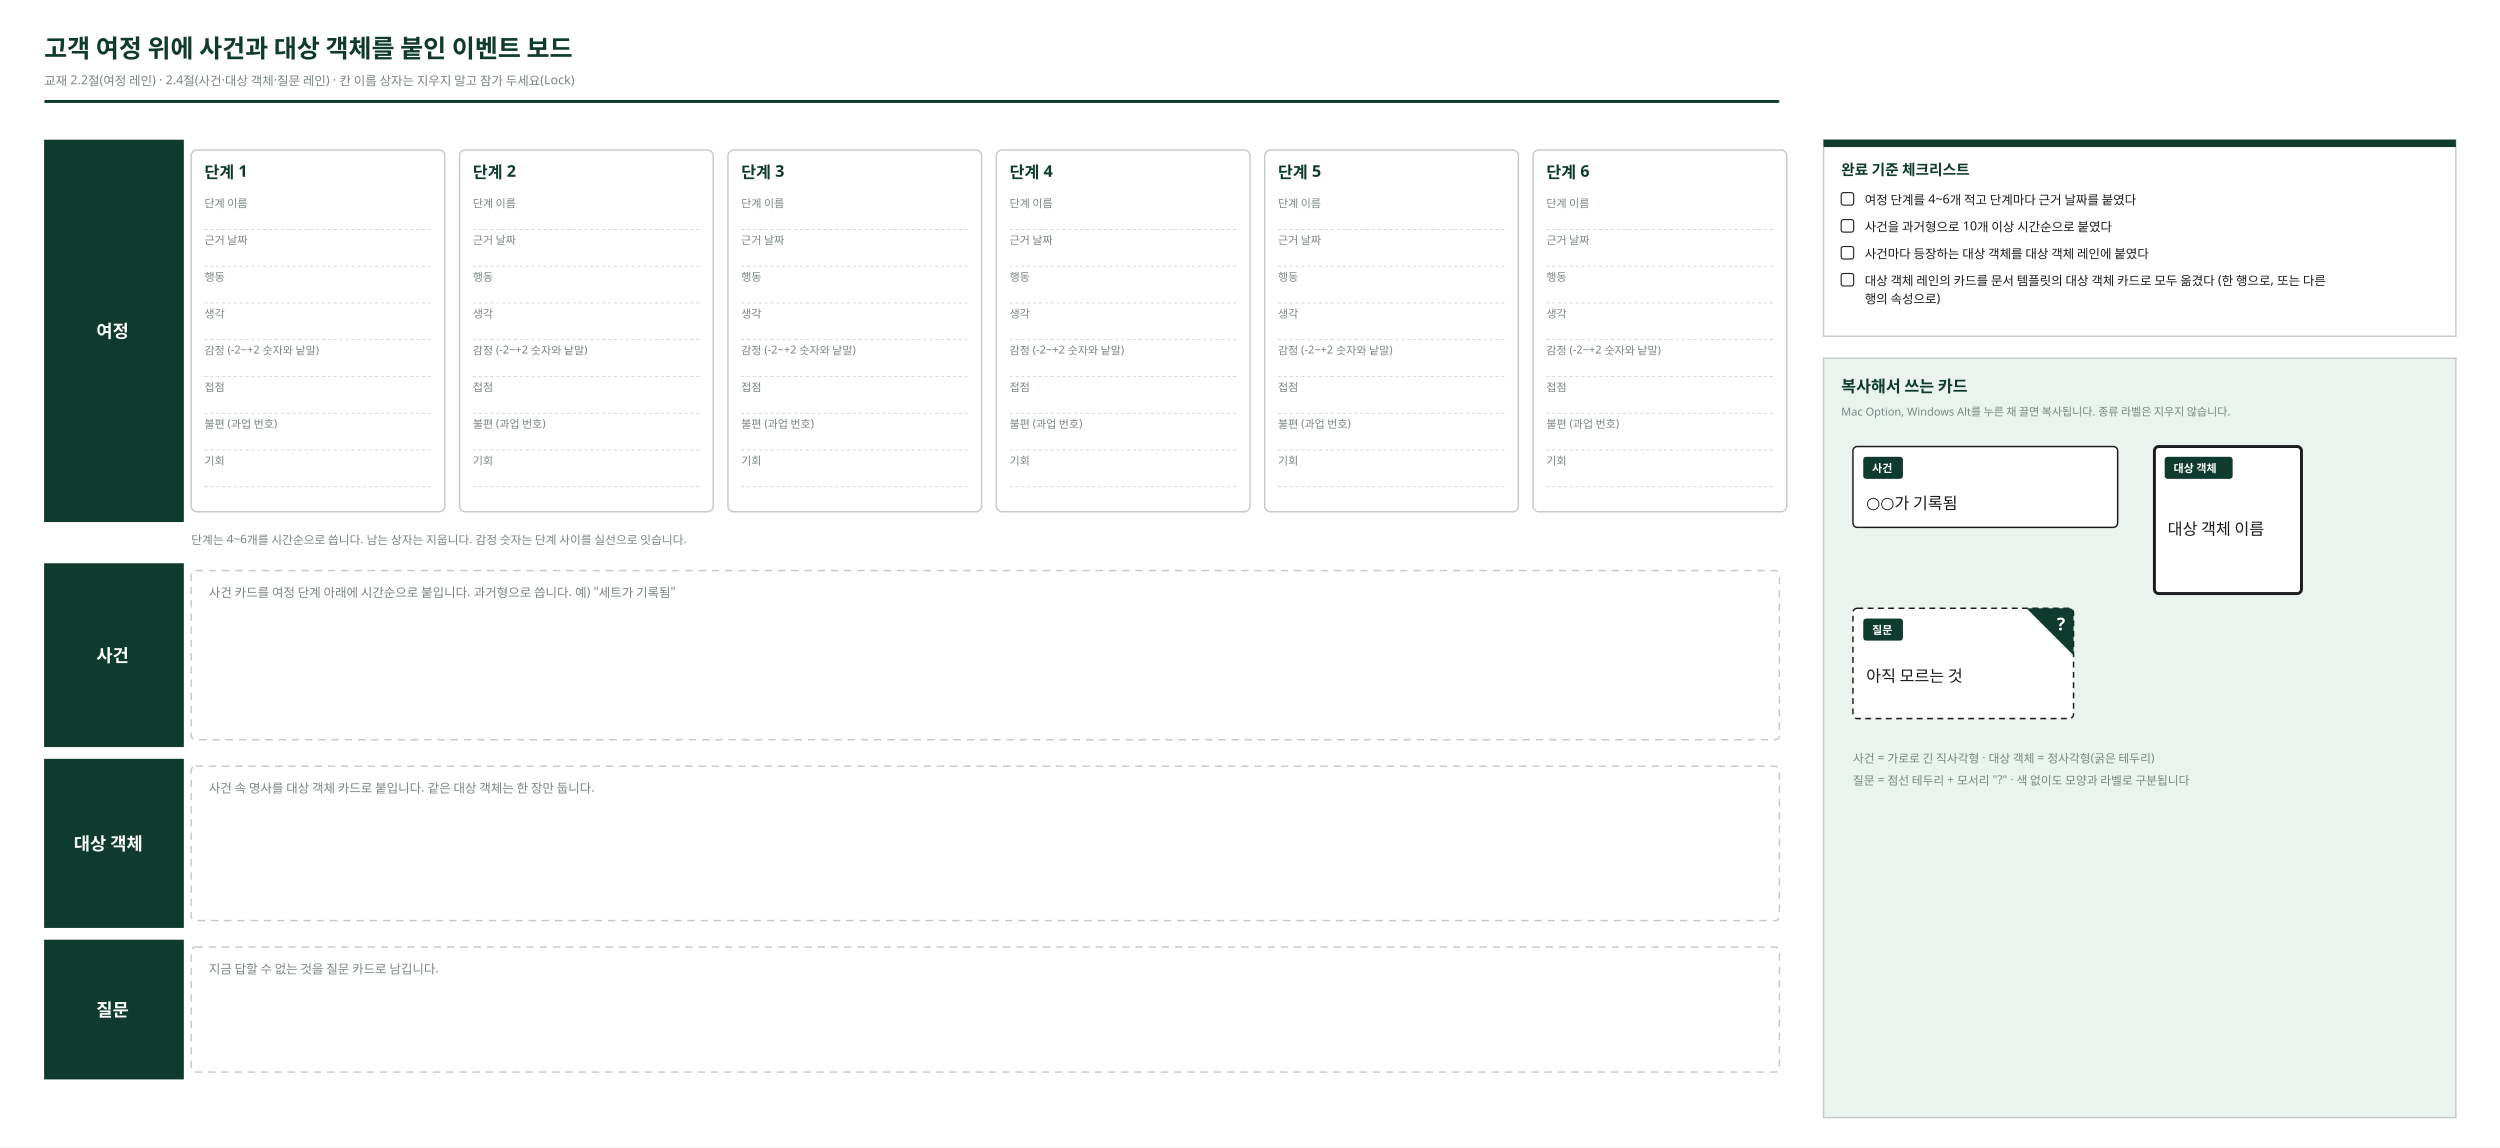
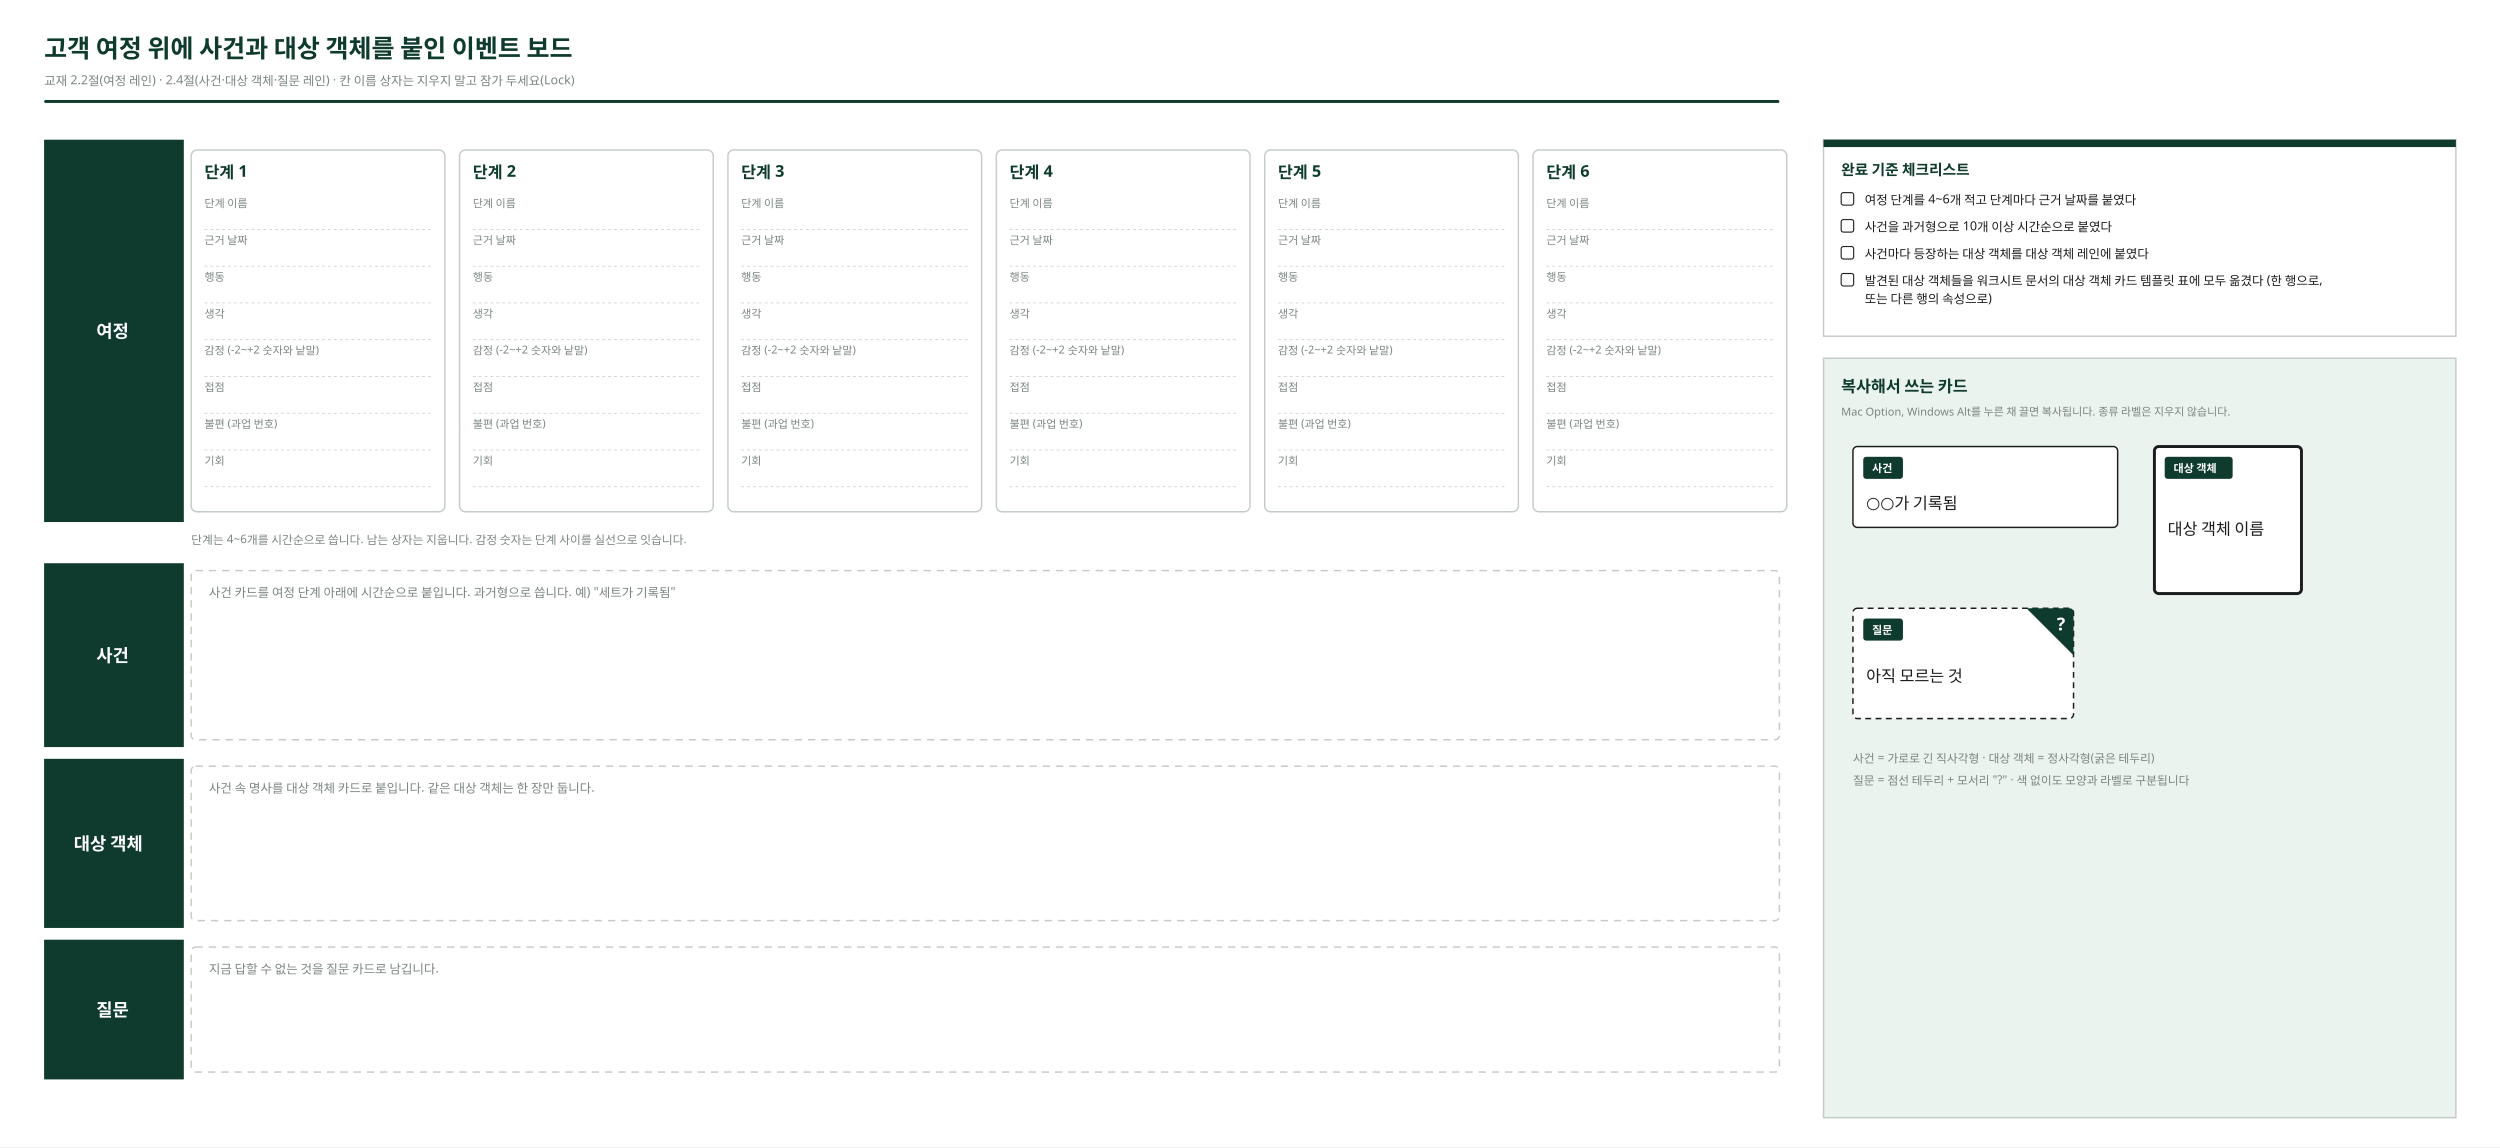
<svg xmlns="http://www.w3.org/2000/svg" width="3400px" height="1560px" viewBox="0 0 3400 1560">
  <rect id="바탕" x="0" y="0" width="3400" height="1560" fill="#ffffff" />
  <g id="워크시트 이름">
    <text x="60.0" y="78.0" style="font-family:'Noto Sans KR';font-size:34px;font-weight:700;fill:#0f3b2e">고객 여정 위에 사건과 대상 객체를 붙인 이벤트 보드</text>
    <text x="60.0" y="116.0" style="font-family:'Noto Sans KR';font-size:17px;font-weight:400;fill:#7a8580">교재 2.2절(여정 레인) · 2.4절(사건·대상 객체·질문 레인) · 칸 이름 상자는 지우지 말고 잠가 두세요(Lock)</text>
    <rect x="60" y="136" width="2360" height="4" rx="2" fill="#0f3b2e" stroke="none" stroke-width="0" />
  </g>
  <g id="단계 1">
    <rect x="260.0" y="204" width="345.0" height="492" rx="8" fill="#ffffff" stroke="#c4ccc8" stroke-width="2" />
    <text x="278.0" y="242.0" style="font-family:'Noto Sans KR';font-size:22px;font-weight:700;fill:#0f3b2e">단계 1</text>
    <text x="278.0" y="282.0" style="font-family:'Noto Sans KR';font-size:15px;font-weight:400;fill:#7a8580">단계 이름</text>
    <line x1="278.0" y1="312" x2="587.0" y2="312" stroke="#c4ccc8" stroke-width="1" stroke-dasharray="4 4" />
    <text x="278.0" y="332.0" style="font-family:'Noto Sans KR';font-size:15px;font-weight:400;fill:#7a8580">근거 날짜</text>
    <line x1="278.0" y1="362" x2="587.0" y2="362" stroke="#c4ccc8" stroke-width="1" stroke-dasharray="4 4" />
    <text x="278.0" y="382.0" style="font-family:'Noto Sans KR';font-size:15px;font-weight:400;fill:#7a8580">행동</text>
    <line x1="278.0" y1="412" x2="587.0" y2="412" stroke="#c4ccc8" stroke-width="1" stroke-dasharray="4 4" />
    <text x="278.0" y="432.0" style="font-family:'Noto Sans KR';font-size:15px;font-weight:400;fill:#7a8580">생각</text>
    <line x1="278.0" y1="462" x2="587.0" y2="462" stroke="#c4ccc8" stroke-width="1" stroke-dasharray="4 4" />
    <text x="278.0" y="482.0" style="font-family:'Noto Sans KR';font-size:15px;font-weight:400;fill:#7a8580">감정 (-2~+2 숫자와 낱말)</text>
    <line x1="278.0" y1="512" x2="587.0" y2="512" stroke="#c4ccc8" stroke-width="1" stroke-dasharray="4 4" />
    <text x="278.0" y="532.0" style="font-family:'Noto Sans KR';font-size:15px;font-weight:400;fill:#7a8580">접점</text>
    <line x1="278.0" y1="562" x2="587.0" y2="562" stroke="#c4ccc8" stroke-width="1" stroke-dasharray="4 4" />
    <text x="278.0" y="582.0" style="font-family:'Noto Sans KR';font-size:15px;font-weight:400;fill:#7a8580">불편 (과업 번호)</text>
    <line x1="278.0" y1="612" x2="587.0" y2="612" stroke="#c4ccc8" stroke-width="1" stroke-dasharray="4 4" />
    <text x="278.0" y="632.0" style="font-family:'Noto Sans KR';font-size:15px;font-weight:400;fill:#7a8580">기회</text>
    <line x1="278.0" y1="662" x2="587.0" y2="662" stroke="#c4ccc8" stroke-width="1" stroke-dasharray="4 4" />
  </g>
  <g id="단계 2">
    <rect x="625.0" y="204" width="345.0" height="492" rx="8" fill="#ffffff" stroke="#c4ccc8" stroke-width="2" />
    <text x="643.0" y="242.0" style="font-family:'Noto Sans KR';font-size:22px;font-weight:700;fill:#0f3b2e">단계 2</text>
    <text x="643.0" y="282.0" style="font-family:'Noto Sans KR';font-size:15px;font-weight:400;fill:#7a8580">단계 이름</text>
    <line x1="643.0" y1="312" x2="952.0" y2="312" stroke="#c4ccc8" stroke-width="1" stroke-dasharray="4 4" />
    <text x="643.0" y="332.0" style="font-family:'Noto Sans KR';font-size:15px;font-weight:400;fill:#7a8580">근거 날짜</text>
    <line x1="643.0" y1="362" x2="952.0" y2="362" stroke="#c4ccc8" stroke-width="1" stroke-dasharray="4 4" />
    <text x="643.0" y="382.0" style="font-family:'Noto Sans KR';font-size:15px;font-weight:400;fill:#7a8580">행동</text>
    <line x1="643.0" y1="412" x2="952.0" y2="412" stroke="#c4ccc8" stroke-width="1" stroke-dasharray="4 4" />
    <text x="643.0" y="432.0" style="font-family:'Noto Sans KR';font-size:15px;font-weight:400;fill:#7a8580">생각</text>
    <line x1="643.0" y1="462" x2="952.0" y2="462" stroke="#c4ccc8" stroke-width="1" stroke-dasharray="4 4" />
    <text x="643.0" y="482.0" style="font-family:'Noto Sans KR';font-size:15px;font-weight:400;fill:#7a8580">감정 (-2~+2 숫자와 낱말)</text>
    <line x1="643.0" y1="512" x2="952.0" y2="512" stroke="#c4ccc8" stroke-width="1" stroke-dasharray="4 4" />
    <text x="643.0" y="532.0" style="font-family:'Noto Sans KR';font-size:15px;font-weight:400;fill:#7a8580">접점</text>
    <line x1="643.0" y1="562" x2="952.0" y2="562" stroke="#c4ccc8" stroke-width="1" stroke-dasharray="4 4" />
    <text x="643.0" y="582.0" style="font-family:'Noto Sans KR';font-size:15px;font-weight:400;fill:#7a8580">불편 (과업 번호)</text>
    <line x1="643.0" y1="612" x2="952.0" y2="612" stroke="#c4ccc8" stroke-width="1" stroke-dasharray="4 4" />
    <text x="643.0" y="632.0" style="font-family:'Noto Sans KR';font-size:15px;font-weight:400;fill:#7a8580">기회</text>
    <line x1="643.0" y1="662" x2="952.0" y2="662" stroke="#c4ccc8" stroke-width="1" stroke-dasharray="4 4" />
  </g>
  <g id="단계 3">
    <rect x="990.0" y="204" width="345.0" height="492" rx="8" fill="#ffffff" stroke="#c4ccc8" stroke-width="2" />
    <text x="1008.0" y="242.0" style="font-family:'Noto Sans KR';font-size:22px;font-weight:700;fill:#0f3b2e">단계 3</text>
    <text x="1008.0" y="282.0" style="font-family:'Noto Sans KR';font-size:15px;font-weight:400;fill:#7a8580">단계 이름</text>
    <line x1="1008.0" y1="312" x2="1317.0" y2="312" stroke="#c4ccc8" stroke-width="1" stroke-dasharray="4 4" />
    <text x="1008.0" y="332.0" style="font-family:'Noto Sans KR';font-size:15px;font-weight:400;fill:#7a8580">근거 날짜</text>
    <line x1="1008.0" y1="362" x2="1317.0" y2="362" stroke="#c4ccc8" stroke-width="1" stroke-dasharray="4 4" />
    <text x="1008.0" y="382.0" style="font-family:'Noto Sans KR';font-size:15px;font-weight:400;fill:#7a8580">행동</text>
    <line x1="1008.0" y1="412" x2="1317.0" y2="412" stroke="#c4ccc8" stroke-width="1" stroke-dasharray="4 4" />
    <text x="1008.0" y="432.0" style="font-family:'Noto Sans KR';font-size:15px;font-weight:400;fill:#7a8580">생각</text>
    <line x1="1008.0" y1="462" x2="1317.0" y2="462" stroke="#c4ccc8" stroke-width="1" stroke-dasharray="4 4" />
    <text x="1008.0" y="482.0" style="font-family:'Noto Sans KR';font-size:15px;font-weight:400;fill:#7a8580">감정 (-2~+2 숫자와 낱말)</text>
    <line x1="1008.0" y1="512" x2="1317.0" y2="512" stroke="#c4ccc8" stroke-width="1" stroke-dasharray="4 4" />
    <text x="1008.0" y="532.0" style="font-family:'Noto Sans KR';font-size:15px;font-weight:400;fill:#7a8580">접점</text>
    <line x1="1008.0" y1="562" x2="1317.0" y2="562" stroke="#c4ccc8" stroke-width="1" stroke-dasharray="4 4" />
    <text x="1008.0" y="582.0" style="font-family:'Noto Sans KR';font-size:15px;font-weight:400;fill:#7a8580">불편 (과업 번호)</text>
    <line x1="1008.0" y1="612" x2="1317.0" y2="612" stroke="#c4ccc8" stroke-width="1" stroke-dasharray="4 4" />
    <text x="1008.0" y="632.0" style="font-family:'Noto Sans KR';font-size:15px;font-weight:400;fill:#7a8580">기회</text>
    <line x1="1008.0" y1="662" x2="1317.0" y2="662" stroke="#c4ccc8" stroke-width="1" stroke-dasharray="4 4" />
  </g>
  <g id="단계 4">
    <rect x="1355.0" y="204" width="345.0" height="492" rx="8" fill="#ffffff" stroke="#c4ccc8" stroke-width="2" />
    <text x="1373.0" y="242.0" style="font-family:'Noto Sans KR';font-size:22px;font-weight:700;fill:#0f3b2e">단계 4</text>
    <text x="1373.0" y="282.0" style="font-family:'Noto Sans KR';font-size:15px;font-weight:400;fill:#7a8580">단계 이름</text>
    <line x1="1373.0" y1="312" x2="1682.0" y2="312" stroke="#c4ccc8" stroke-width="1" stroke-dasharray="4 4" />
    <text x="1373.0" y="332.0" style="font-family:'Noto Sans KR';font-size:15px;font-weight:400;fill:#7a8580">근거 날짜</text>
    <line x1="1373.0" y1="362" x2="1682.0" y2="362" stroke="#c4ccc8" stroke-width="1" stroke-dasharray="4 4" />
    <text x="1373.0" y="382.0" style="font-family:'Noto Sans KR';font-size:15px;font-weight:400;fill:#7a8580">행동</text>
    <line x1="1373.0" y1="412" x2="1682.0" y2="412" stroke="#c4ccc8" stroke-width="1" stroke-dasharray="4 4" />
    <text x="1373.0" y="432.0" style="font-family:'Noto Sans KR';font-size:15px;font-weight:400;fill:#7a8580">생각</text>
    <line x1="1373.0" y1="462" x2="1682.0" y2="462" stroke="#c4ccc8" stroke-width="1" stroke-dasharray="4 4" />
    <text x="1373.0" y="482.0" style="font-family:'Noto Sans KR';font-size:15px;font-weight:400;fill:#7a8580">감정 (-2~+2 숫자와 낱말)</text>
    <line x1="1373.0" y1="512" x2="1682.0" y2="512" stroke="#c4ccc8" stroke-width="1" stroke-dasharray="4 4" />
    <text x="1373.0" y="532.0" style="font-family:'Noto Sans KR';font-size:15px;font-weight:400;fill:#7a8580">접점</text>
    <line x1="1373.0" y1="562" x2="1682.0" y2="562" stroke="#c4ccc8" stroke-width="1" stroke-dasharray="4 4" />
    <text x="1373.0" y="582.0" style="font-family:'Noto Sans KR';font-size:15px;font-weight:400;fill:#7a8580">불편 (과업 번호)</text>
    <line x1="1373.0" y1="612" x2="1682.0" y2="612" stroke="#c4ccc8" stroke-width="1" stroke-dasharray="4 4" />
    <text x="1373.0" y="632.0" style="font-family:'Noto Sans KR';font-size:15px;font-weight:400;fill:#7a8580">기회</text>
    <line x1="1373.0" y1="662" x2="1682.0" y2="662" stroke="#c4ccc8" stroke-width="1" stroke-dasharray="4 4" />
  </g>
  <g id="단계 5">
    <rect x="1720.0" y="204" width="345.0" height="492" rx="8" fill="#ffffff" stroke="#c4ccc8" stroke-width="2" />
    <text x="1738.0" y="242.0" style="font-family:'Noto Sans KR';font-size:22px;font-weight:700;fill:#0f3b2e">단계 5</text>
    <text x="1738.0" y="282.0" style="font-family:'Noto Sans KR';font-size:15px;font-weight:400;fill:#7a8580">단계 이름</text>
    <line x1="1738.0" y1="312" x2="2047.0" y2="312" stroke="#c4ccc8" stroke-width="1" stroke-dasharray="4 4" />
    <text x="1738.0" y="332.0" style="font-family:'Noto Sans KR';font-size:15px;font-weight:400;fill:#7a8580">근거 날짜</text>
    <line x1="1738.0" y1="362" x2="2047.0" y2="362" stroke="#c4ccc8" stroke-width="1" stroke-dasharray="4 4" />
    <text x="1738.0" y="382.0" style="font-family:'Noto Sans KR';font-size:15px;font-weight:400;fill:#7a8580">행동</text>
    <line x1="1738.0" y1="412" x2="2047.0" y2="412" stroke="#c4ccc8" stroke-width="1" stroke-dasharray="4 4" />
    <text x="1738.0" y="432.0" style="font-family:'Noto Sans KR';font-size:15px;font-weight:400;fill:#7a8580">생각</text>
    <line x1="1738.0" y1="462" x2="2047.0" y2="462" stroke="#c4ccc8" stroke-width="1" stroke-dasharray="4 4" />
    <text x="1738.0" y="482.0" style="font-family:'Noto Sans KR';font-size:15px;font-weight:400;fill:#7a8580">감정 (-2~+2 숫자와 낱말)</text>
    <line x1="1738.0" y1="512" x2="2047.0" y2="512" stroke="#c4ccc8" stroke-width="1" stroke-dasharray="4 4" />
    <text x="1738.0" y="532.0" style="font-family:'Noto Sans KR';font-size:15px;font-weight:400;fill:#7a8580">접점</text>
    <line x1="1738.0" y1="562" x2="2047.0" y2="562" stroke="#c4ccc8" stroke-width="1" stroke-dasharray="4 4" />
    <text x="1738.0" y="582.0" style="font-family:'Noto Sans KR';font-size:15px;font-weight:400;fill:#7a8580">불편 (과업 번호)</text>
    <line x1="1738.0" y1="612" x2="2047.0" y2="612" stroke="#c4ccc8" stroke-width="1" stroke-dasharray="4 4" />
    <text x="1738.0" y="632.0" style="font-family:'Noto Sans KR';font-size:15px;font-weight:400;fill:#7a8580">기회</text>
    <line x1="1738.0" y1="662" x2="2047.0" y2="662" stroke="#c4ccc8" stroke-width="1" stroke-dasharray="4 4" />
  </g>
  <g id="단계 6">
    <rect x="2085.0" y="204" width="345.0" height="492" rx="8" fill="#ffffff" stroke="#c4ccc8" stroke-width="2" />
    <text x="2103.0" y="242.0" style="font-family:'Noto Sans KR';font-size:22px;font-weight:700;fill:#0f3b2e">단계 6</text>
    <text x="2103.0" y="282.0" style="font-family:'Noto Sans KR';font-size:15px;font-weight:400;fill:#7a8580">단계 이름</text>
    <line x1="2103.0" y1="312" x2="2412.0" y2="312" stroke="#c4ccc8" stroke-width="1" stroke-dasharray="4 4" />
    <text x="2103.0" y="332.0" style="font-family:'Noto Sans KR';font-size:15px;font-weight:400;fill:#7a8580">근거 날짜</text>
    <line x1="2103.0" y1="362" x2="2412.0" y2="362" stroke="#c4ccc8" stroke-width="1" stroke-dasharray="4 4" />
    <text x="2103.0" y="382.0" style="font-family:'Noto Sans KR';font-size:15px;font-weight:400;fill:#7a8580">행동</text>
    <line x1="2103.0" y1="412" x2="2412.0" y2="412" stroke="#c4ccc8" stroke-width="1" stroke-dasharray="4 4" />
    <text x="2103.0" y="432.0" style="font-family:'Noto Sans KR';font-size:15px;font-weight:400;fill:#7a8580">생각</text>
    <line x1="2103.0" y1="462" x2="2412.0" y2="462" stroke="#c4ccc8" stroke-width="1" stroke-dasharray="4 4" />
    <text x="2103.0" y="482.0" style="font-family:'Noto Sans KR';font-size:15px;font-weight:400;fill:#7a8580">감정 (-2~+2 숫자와 낱말)</text>
    <line x1="2103.0" y1="512" x2="2412.0" y2="512" stroke="#c4ccc8" stroke-width="1" stroke-dasharray="4 4" />
    <text x="2103.0" y="532.0" style="font-family:'Noto Sans KR';font-size:15px;font-weight:400;fill:#7a8580">접점</text>
    <line x1="2103.0" y1="562" x2="2412.0" y2="562" stroke="#c4ccc8" stroke-width="1" stroke-dasharray="4 4" />
    <text x="2103.0" y="582.0" style="font-family:'Noto Sans KR';font-size:15px;font-weight:400;fill:#7a8580">불편 (과업 번호)</text>
    <line x1="2103.0" y1="612" x2="2412.0" y2="612" stroke="#c4ccc8" stroke-width="1" stroke-dasharray="4 4" />
    <text x="2103.0" y="632.0" style="font-family:'Noto Sans KR';font-size:15px;font-weight:400;fill:#7a8580">기회</text>
    <line x1="2103.0" y1="662" x2="2412.0" y2="662" stroke="#c4ccc8" stroke-width="1" stroke-dasharray="4 4" />
  </g>
  <g id="여정 레인">
    <rect x="60" y="190" width="190" height="520" rx="0" fill="#0f3b2e" stroke="none" stroke-width="0" />
    <text x="131.0" y="459.0" style="font-family:'Noto Sans KR';font-size:24px;font-weight:700;fill:#ffffff">여정</text>
    <text x="260.0" y="740.0" style="font-family:'Noto Sans KR';font-size:16px;font-weight:400;fill:#7a8580">단계는 4~6개를 시간순으로 씁니다. 남는 상자는 지웁니다. 감정 숫자는 단계 사이를 실선으로 잇습니다.</text>
  </g>
  <g id="사건 레인">
    <rect x="60" y="766" width="190" height="250" rx="0" fill="#0f3b2e" stroke="none" stroke-width="0" />
    <text x="131.0" y="900.0" style="font-family:'Noto Sans KR';font-size:24px;font-weight:700;fill:#ffffff">사건</text>
    <rect x="260" y="776" width="2160" height="230" rx="6" fill="#ffffff" stroke="#c4ccc8" stroke-width="2" stroke-dasharray="10 8" />
    <text x="284.0" y="812.0" style="font-family:'Noto Sans KR';font-size:17px;font-weight:400;fill:#7a8580">사건 카드를 여정 단계 아래에 시간순으로 붙입니다. 과거형으로 씁니다. 예) "세트가 기록됨"</text>
  </g>
  <g id="대상 객체 레인">
    <rect x="60" y="1032" width="190" height="230" rx="0" fill="#0f3b2e" stroke="none" stroke-width="0" />
    <text x="100.3" y="1156.0" style="font-family:'Noto Sans KR';font-size:24px;font-weight:700;fill:#ffffff">대상 객체</text>
    <rect x="260" y="1042" width="2160" height="210" rx="6" fill="#ffffff" stroke="#c4ccc8" stroke-width="2" stroke-dasharray="10 8" />
    <text x="284.0" y="1078.0" style="font-family:'Noto Sans KR';font-size:17px;font-weight:400;fill:#7a8580">사건 속 명사를 대상 객체 카드로 붙입니다. 같은 대상 객체는 한 장만 둡니다.</text>
  </g>
  <g id="질문 레인">
    <rect x="60" y="1278" width="190" height="190" rx="0" fill="#0f3b2e" stroke="none" stroke-width="0" />
    <text x="131.0" y="1382.0" style="font-family:'Noto Sans KR';font-size:24px;font-weight:700;fill:#ffffff">질문</text>
    <rect x="260" y="1288" width="2160" height="170" rx="6" fill="#ffffff" stroke="#c4ccc8" stroke-width="2" stroke-dasharray="10 8" />
    <text x="284.0" y="1324.0" style="font-family:'Noto Sans KR';font-size:17px;font-weight:400;fill:#7a8580">지금 답할 수 없는 것을 질문 카드로 남깁니다.</text>
  </g>
  <g id="완료 기준 체크리스트">
    <rect x="2480" y="190" width="860" height="267.25" rx="0" fill="#ffffff" stroke="#c4ccc8" stroke-width="2" />
    <rect x="2480" y="190" width="860" height="10" rx="0" fill="#0f3b2e" stroke="none" stroke-width="0" />
    <text x="2504.0" y="238.0" style="font-family:'Noto Sans KR';font-size:20px;font-weight:700;fill:#0f3b2e">완료 기준 체크리스트</text>
    <rect x="2504" y="262" width="17" height="17" rx="3" fill="#ffffff" stroke="#1c1c1e" stroke-width="1.5" />
    <text x="2536.0" y="278.0" style="font-family:'Noto Sans KR';font-size:17px;font-weight:400;fill:#1c1c1e">여정 단계를 4~6개 적고 단계마다 근거 날짜를 붙였다</text>
    <rect x="2504" y="298.65" width="17" height="17" rx="3" fill="#ffffff" stroke="#1c1c1e" stroke-width="1.5" />
    <text x="2536.0" y="314.6" style="font-family:'Noto Sans KR';font-size:17px;font-weight:400;fill:#1c1c1e">사건을 과거형으로 10개 이상 시간순으로 붙였다</text>
    <rect x="2504" y="335.3" width="17" height="17" rx="3" fill="#ffffff" stroke="#1c1c1e" stroke-width="1.5" />
    <text x="2536.0" y="351.3" style="font-family:'Noto Sans KR';font-size:17px;font-weight:400;fill:#1c1c1e">사건마다 등장하는 대상 객체를 대상 객체 레인에 붙였다</text>
    <rect x="2504" y="371.95" width="17" height="17" rx="3" fill="#ffffff" stroke="#1c1c1e" stroke-width="1.5" />
-     <text x="2536.0" y="387.9" style="font-family:'Noto Sans KR';font-size:17px;font-weight:400;fill:#1c1c1e">대상 객체 레인의 카드를 문서 템플릿의 대상 객체 카드로 모두 옮겼다 (한 행으로, 또는 다른</text>
-     <text x="2536.0" y="412.6" style="font-family:'Noto Sans KR';font-size:17px;font-weight:400;fill:#1c1c1e">행의 속성으로)</text>
+     <text x="2536.0" y="387.9" style="font-family:'Noto Sans KR';font-size:17px;font-weight:400;fill:#1c1c1e">발견된 대상 객체들을 워크시트 문서의 대상 객체 카드 템플릿 표에 모두 옮겼다 (한 행으로,</text>
+     <text x="2536.0" y="412.6" style="font-family:'Noto Sans KR';font-size:17px;font-weight:400;fill:#1c1c1e">또는 다른 행의 속성으로)</text>
  </g>
  <g id="복사용 카드 영역">
    <rect x="2480" y="487.25" width="860" height="1032.75" rx="0" fill="#eaf3ee" stroke="#c4ccc8" stroke-width="2" />
    <text x="2504.0" y="533.2" style="font-family:'Noto Sans KR';font-size:22px;font-weight:700;fill:#0f3b2e">복사해서 쓰는 카드</text>
    <text x="2504.0" y="565.2" style="font-family:'Noto Sans KR';font-size:15px;font-weight:400;fill:#7a8580">Mac Option, Windows Alt를 누른 채 끌면 복사됩니다. 종류 라벨은 지우지 않습니다.</text>
  </g>
  <g id="사건 카드 견본">
    <rect x="2520" y="607.25" width="360" height="110" rx="6" fill="#ffffff" stroke="#1c1c1e" stroke-width="2" />
    <rect x="2534" y="621.25" width="54.0" height="30" rx="4" fill="#0f3b2e" stroke="none" stroke-width="0" />
    <text x="2546.0" y="642.2" style="font-family:'Noto Sans KR';font-size:15px;font-weight:700;fill:#ffffff">사건</text>
    <text x="2538.0" y="691.2" style="font-family:'Noto Sans KR';font-size:22px;font-weight:400;fill:#1c1c1e">○○가 기록됨</text>
  </g>
  <g id="대상 객체 카드 견본">
    <rect x="2930" y="607.25" width="200" height="200" rx="6" fill="#ffffff" stroke="#1c1c1e" stroke-width="4" />
    <rect x="2944" y="621.25" width="92.4" height="30" rx="4" fill="#0f3b2e" stroke="none" stroke-width="0" />
    <text x="2956.0" y="642.2" style="font-family:'Noto Sans KR';font-size:15px;font-weight:700;fill:#ffffff">대상 객체</text>
    <text x="2948.0" y="727.2" style="font-family:'Noto Sans KR';font-size:22px;font-weight:400;fill:#1c1c1e">대상 객체 이름</text>
  </g>
  <g id="질문 카드 견본">
    <rect x="2520" y="827.25" width="300" height="150" rx="6" fill="#ffffff" stroke="#1c1c1e" stroke-width="2" stroke-dasharray="8 6" />
    <path d="M 2756 827.25 L 2814 827.25 Q 2820 827.25 2820 833.25 L 2820 891.25 Z" fill="#0f3b2e" />
    <text x="2797.3" y="857.2" style="font-family:'Noto Sans KR';font-size:24px;font-weight:700;fill:#ffffff">?</text>
    <rect x="2534" y="841.25" width="54.0" height="30" rx="4" fill="#0f3b2e" stroke="none" stroke-width="0" />
    <text x="2546.0" y="862.2" style="font-family:'Noto Sans KR';font-size:15px;font-weight:700;fill:#ffffff">질문</text>
    <text x="2538.0" y="927.2" style="font-family:'Noto Sans KR';font-size:22px;font-weight:400;fill:#1c1c1e">아직 모르는 것</text>
  </g>
  <g id="카드 구분 안내">
    <text x="2520.0" y="1037.2" style="font-family:'Noto Sans KR';font-size:16px;font-weight:400;fill:#7a8580">사건 = 가로로 긴 직사각형 · 대상 객체 = 정사각형(굵은 테두리)</text>
    <text x="2520.0" y="1067.2" style="font-family:'Noto Sans KR';font-size:16px;font-weight:400;fill:#7a8580">질문 = 점선 테두리 + 모서리 "?" · 색 없이도 모양과 라벨로 구분됩니다</text>
  </g>
</svg>
